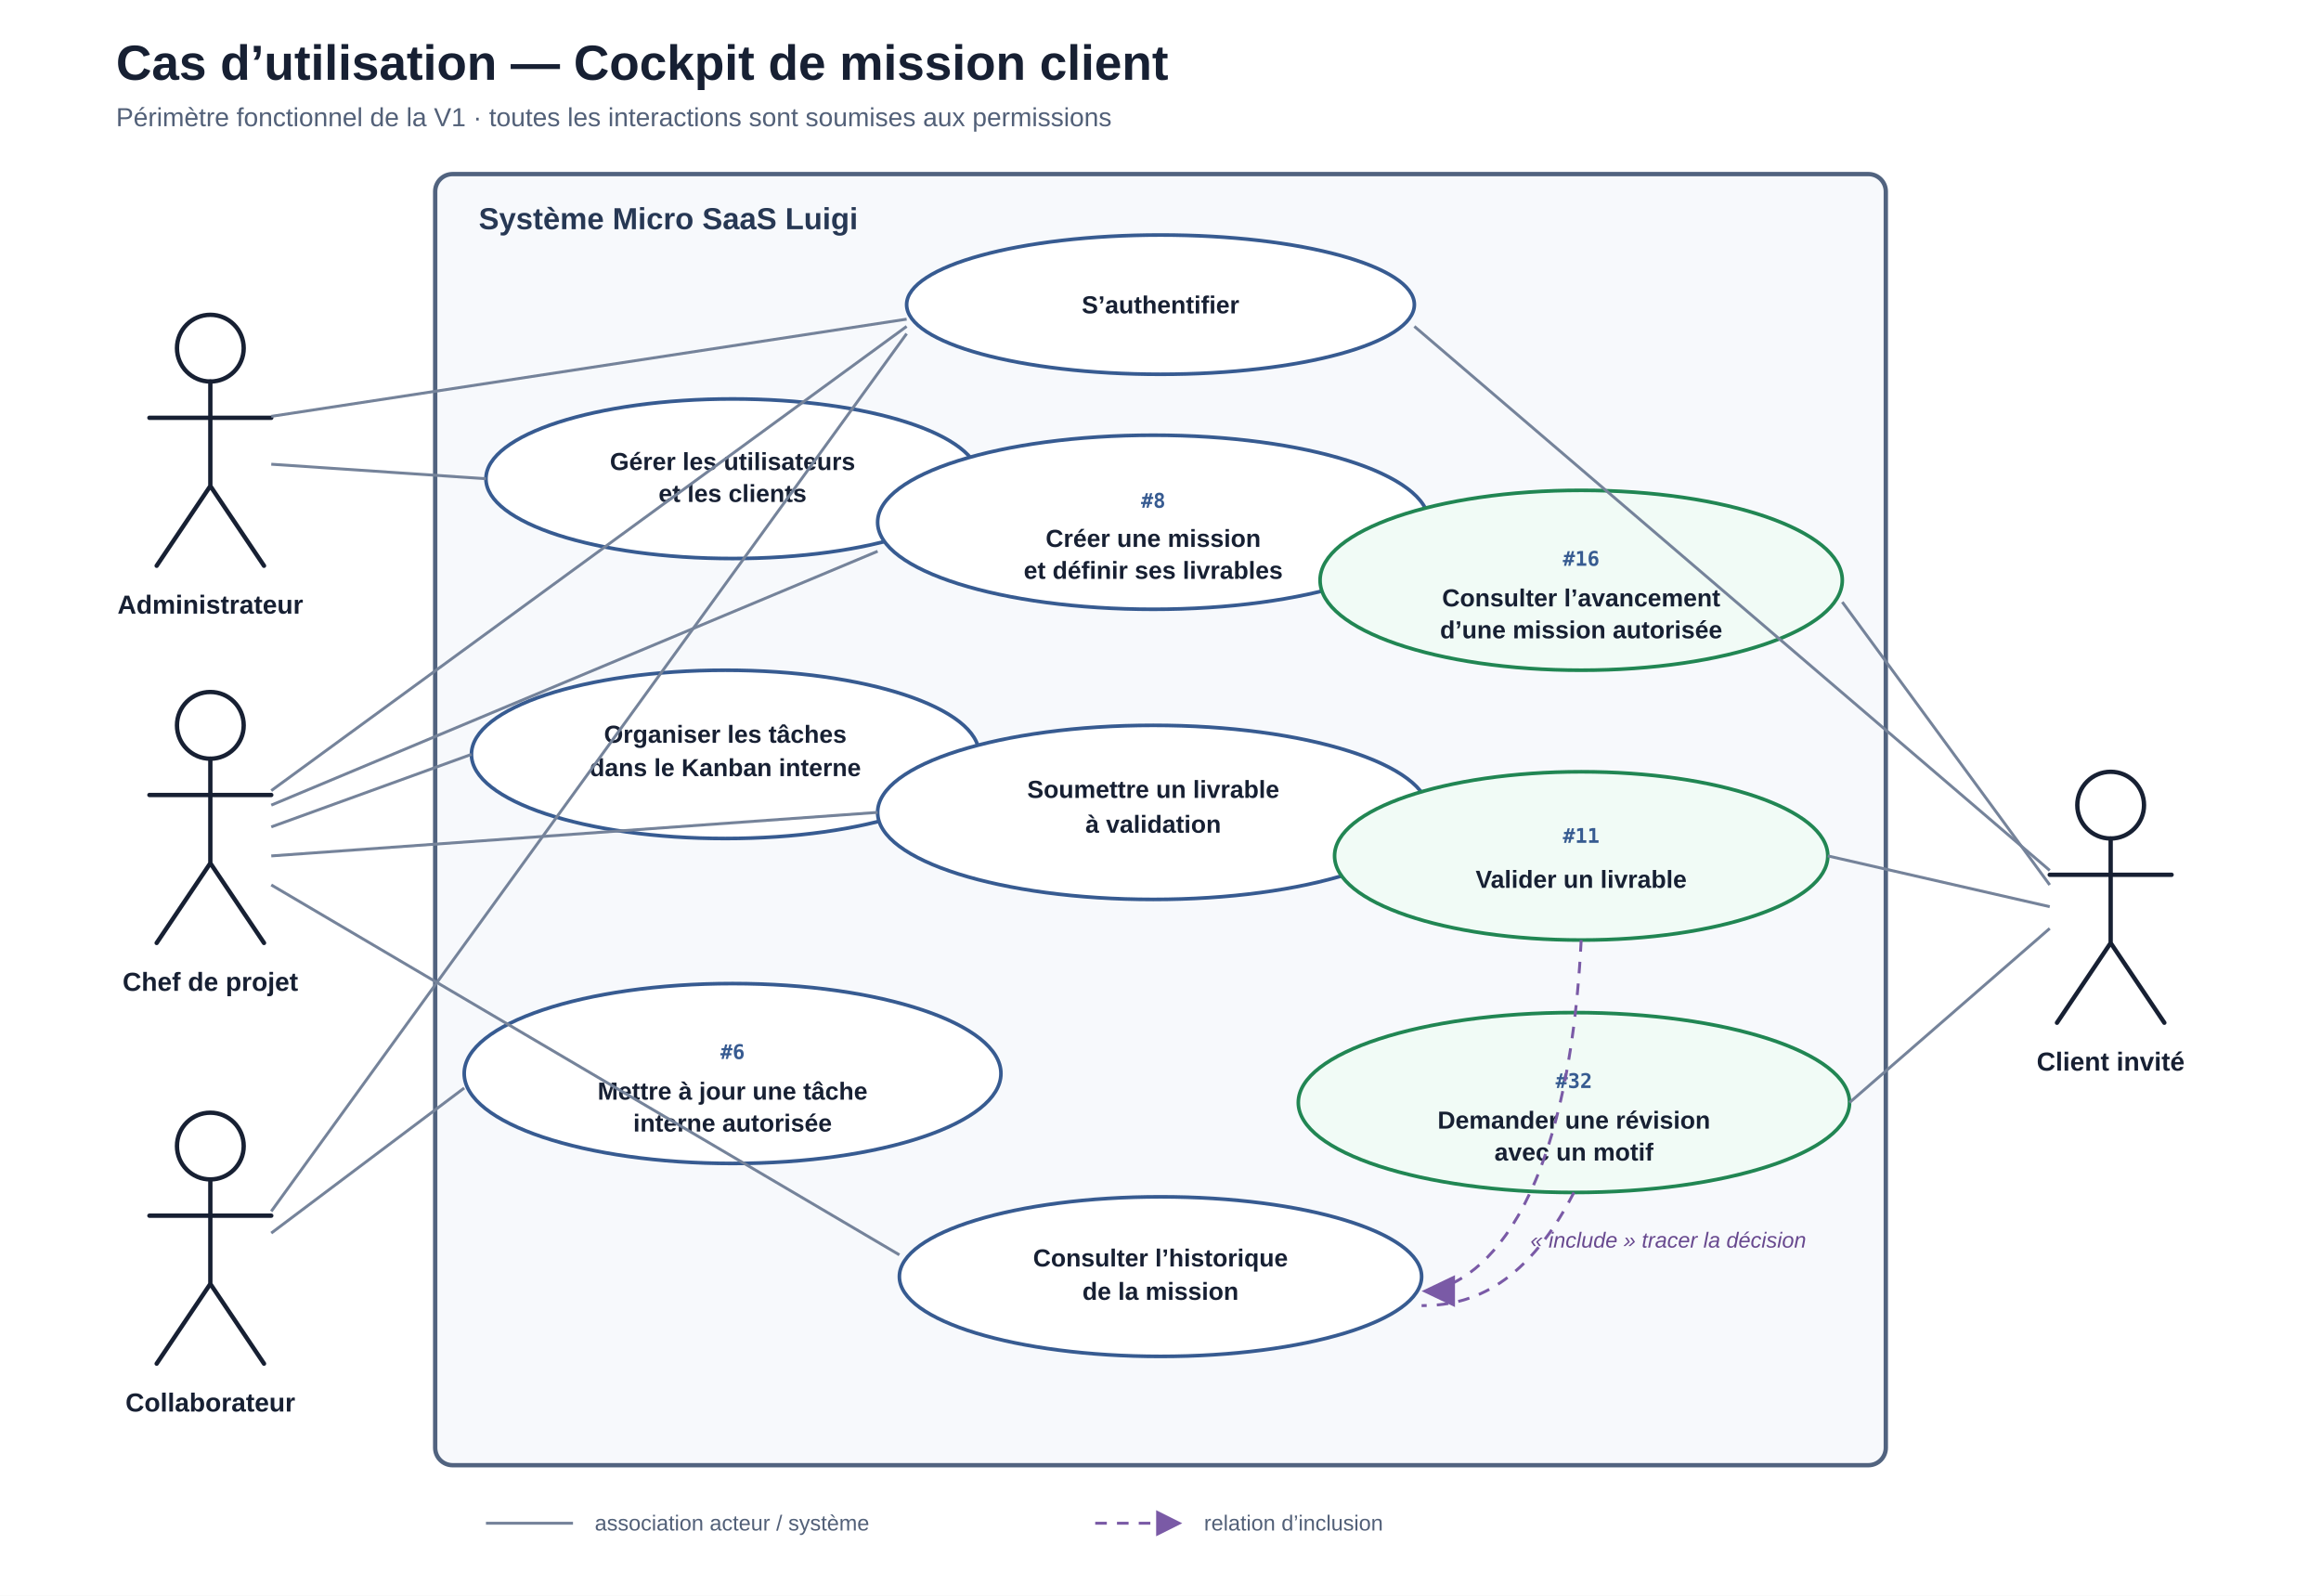
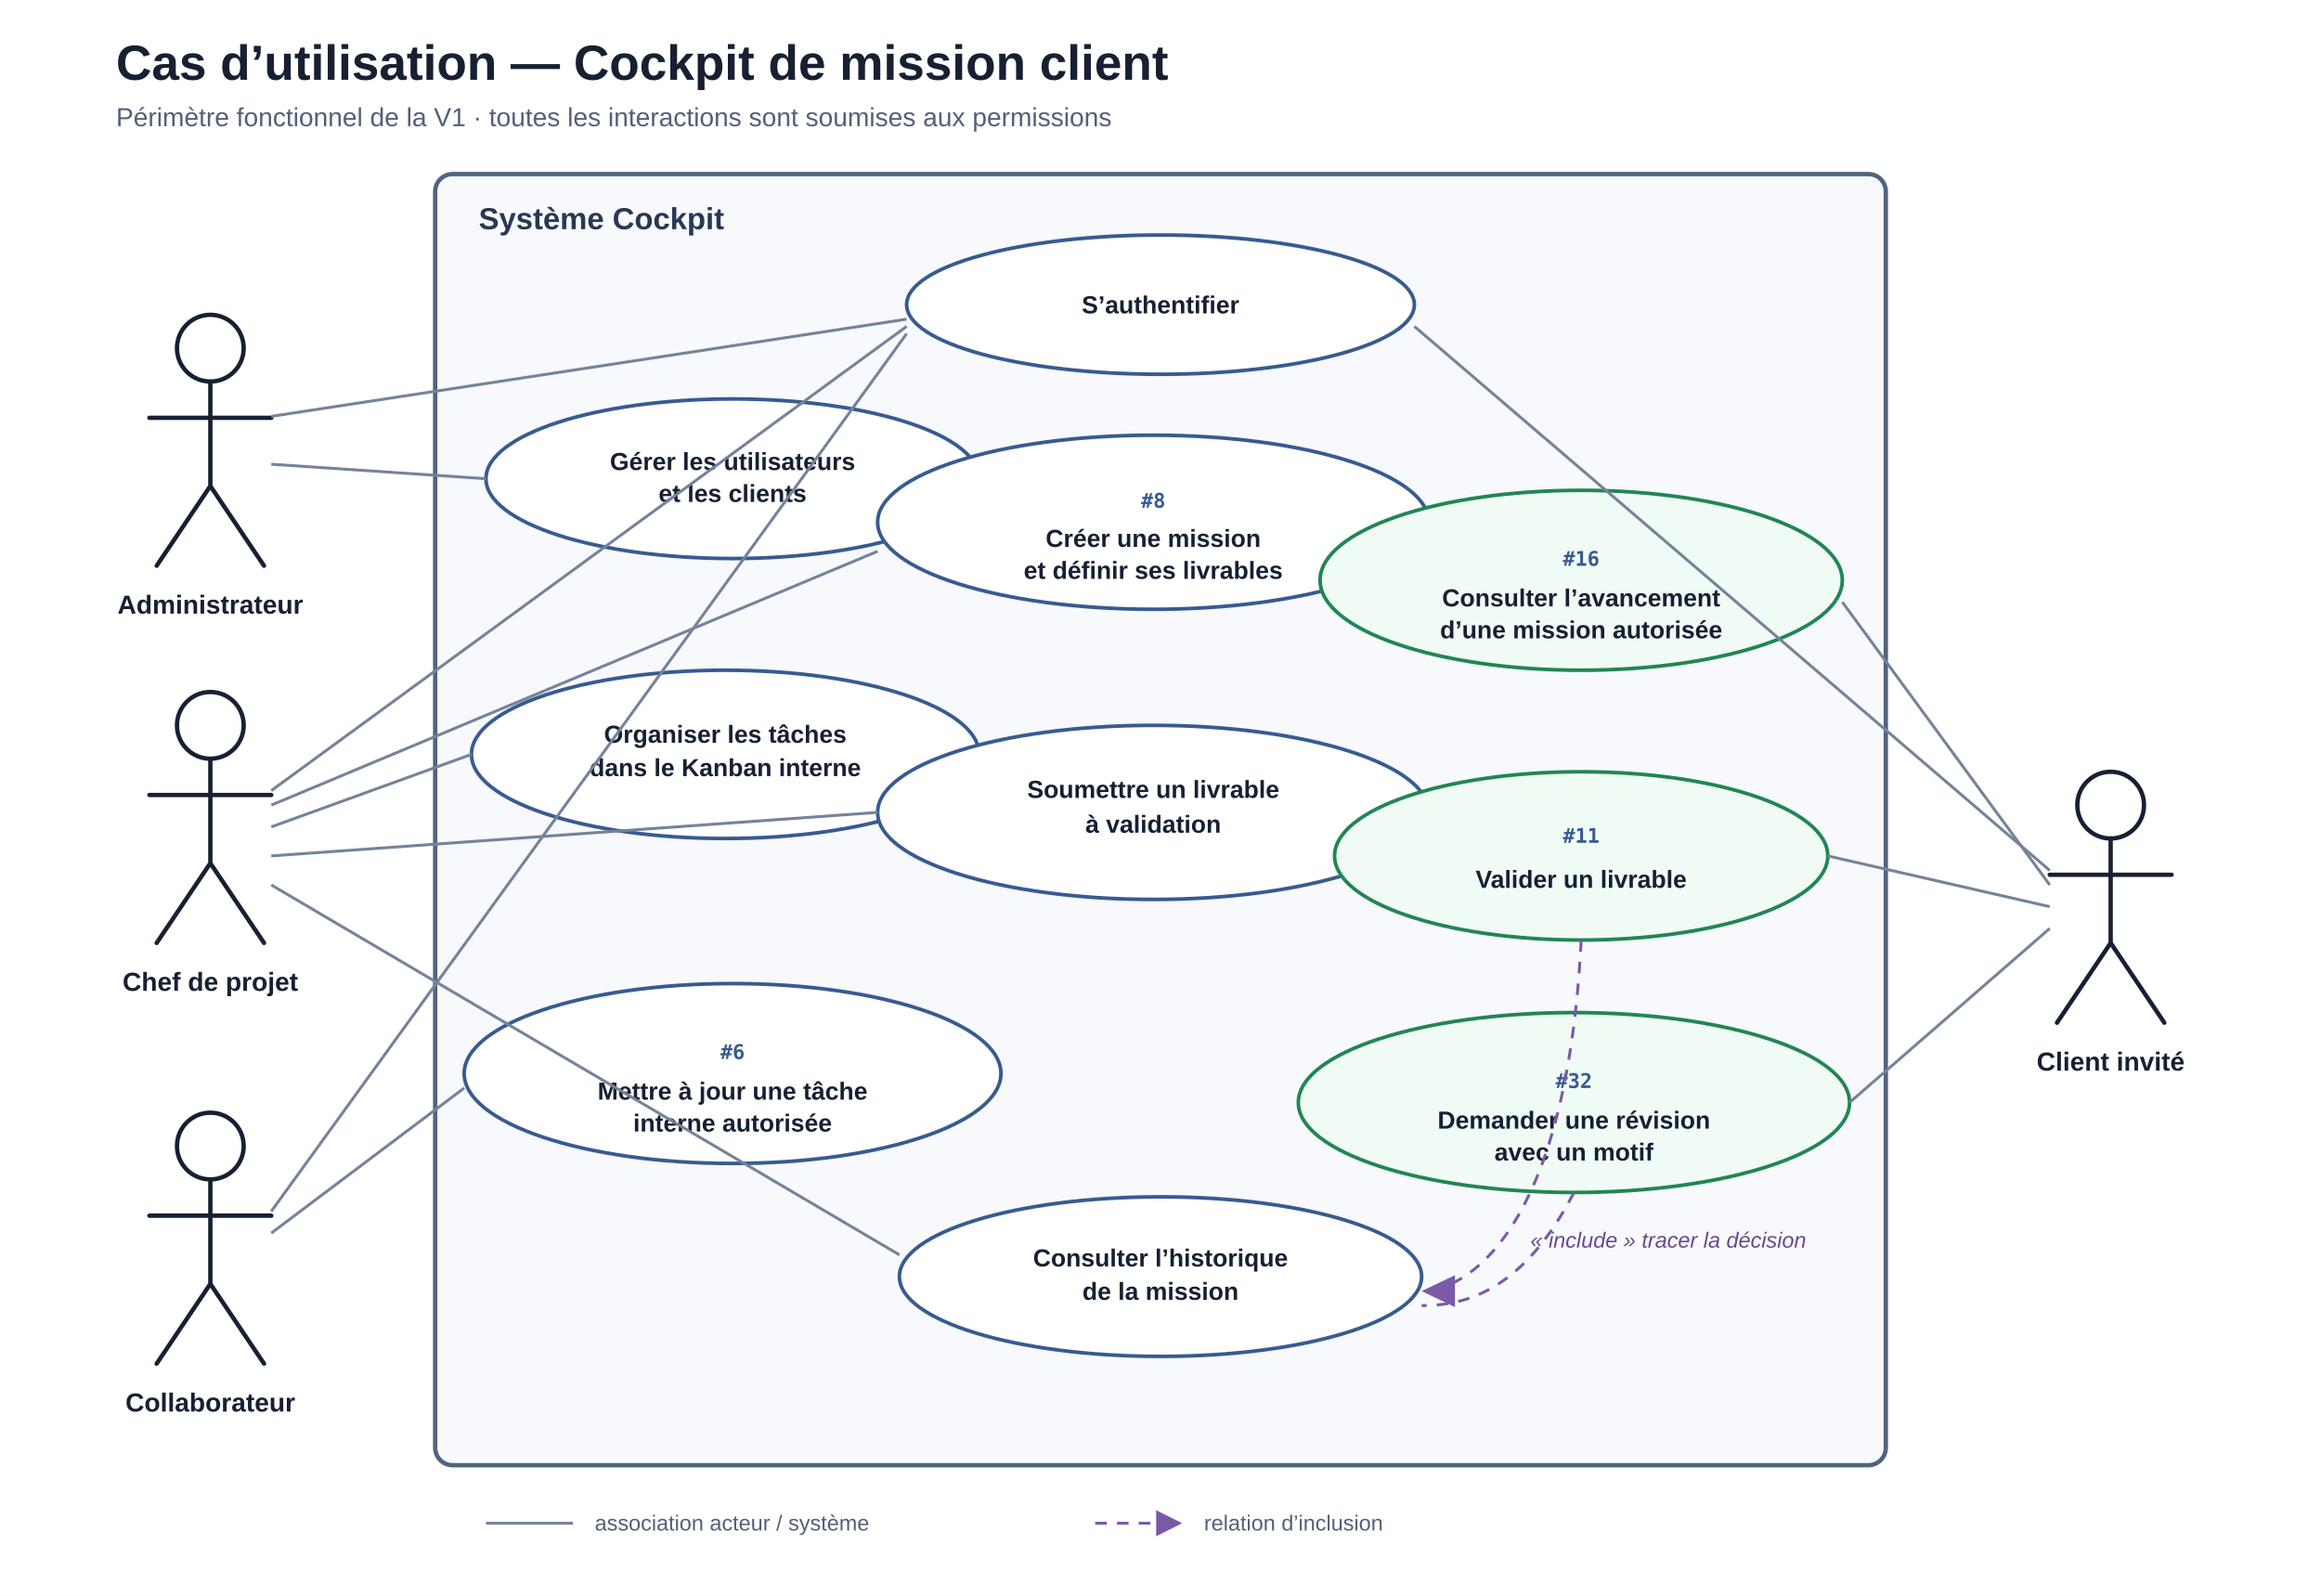
<svg xmlns="http://www.w3.org/2000/svg" width="1600" height="1100" viewBox="0 0 1600 1100" role="img" aria-labelledby="title desc">
  <defs>
    <style>
      .title { font-family: Arial, sans-serif; font-size: 34px; font-weight: 700; fill: #172033; }
      .subtitle { font-family: Arial, sans-serif; font-size: 18px; font-weight: 400; fill: #526078; }
      .system { fill: #f7f9fc; stroke: #51637f; stroke-width: 3; }
      .system-label { font-family: Arial, sans-serif; font-size: 21px; font-weight: 700; fill: #273854; }
      .usecase { fill: #ffffff; stroke: #375b91; stroke-width: 2.5; }
      .usecase-client { fill: #f1fbf6; stroke: #218653; stroke-width: 2.5; }
      .usecase-text { font-family: Arial, sans-serif; font-size: 17px; font-weight: 600; fill: #172033; text-anchor: middle; }
      .actor-line { stroke: #172033; stroke-width: 3; stroke-linecap: round; fill: none; }
      .actor-text { font-family: Arial, sans-serif; font-size: 18px; font-weight: 700; fill: #172033; text-anchor: middle; }
      .link { stroke: #75839a; stroke-width: 2; fill: none; }
      .include { stroke: #7a5aa6; stroke-width: 2; stroke-dasharray: 8 7; fill: none; }
      .include-text { font-family: Arial, sans-serif; font-size: 15px; font-style: italic; fill: #68498f; }
      .issue { font-family: Menlo, monospace; font-size: 14px; font-weight: 700; fill: #375b91; text-anchor: middle; }
      .legend { font-family: Arial, sans-serif; font-size: 15px; font-weight: 400; fill: #526078; }
    </style>
    <marker id="arrow" markerWidth="10" markerHeight="10" refX="8" refY="3" orient="auto" markerUnits="strokeWidth">
      <path d="M0,0 L0,6 L9,3 z" fill="#7a5aa6" />
    </marker>
  </defs>
  <rect width="1600" height="1100" fill="#ffffff" />
  <text x="80" y="55" class="title">Cas d’utilisation — Cockpit de mission client</text>
  <text x="80" y="87" class="subtitle">Périmètre fonctionnel de la V1 · toutes les interactions sont soumises aux permissions</text>
  <rect x="300" y="120" width="1000" height="890" rx="12" class="system" />
-   <text x="330" y="158" class="system-label">Système Micro SaaS Luigi</text>
+   <text x="330" y="158" class="system-label">Système Cockpit</text>
  <circle cx="145" cy="240" r="23" class="actor-line" />
  <path d="M145 263 L145 335 M103 288 L187 288 M145 335 L108 390 M145 335 L182 390" class="actor-line" />
  <text x="145" y="423" class="actor-text">Administrateur</text>
  <circle cx="145" cy="500" r="23" class="actor-line" />
  <path d="M145 523 L145 595 M103 548 L187 548 M145 595 L108 650 M145 595 L182 650" class="actor-line" />
  <text x="145" y="683" class="actor-text">Chef de projet</text>
  <circle cx="145" cy="790" r="23" class="actor-line" />
  <path d="M145 813 L145 885 M103 838 L187 838 M145 885 L108 940 M145 885 L182 940" class="actor-line" />
  <text x="145" y="973" class="actor-text">Collaborateur</text>
  <circle cx="1455" cy="555" r="23" class="actor-line" />
  <path d="M1455 578 L1455 650 M1413 603 L1497 603 M1455 650 L1418 705 M1455 650 L1492 705" class="actor-line" />
  <text x="1455" y="738" class="actor-text">Client invité</text>
  <ellipse cx="800" cy="210" rx="175" ry="48" class="usecase" />
  <text x="800" y="216" class="usecase-text">S’authentifier</text>
  <ellipse cx="505" cy="330" rx="170" ry="55" class="usecase" />
  <text x="505" y="324" class="usecase-text">Gérer les utilisateurs</text>
  <text x="505" y="346" class="usecase-text">et les clients</text>
  <ellipse cx="795" cy="360" rx="190" ry="60" class="usecase" />
  <text x="795" y="350" class="issue">#8</text>
  <text x="795" y="377" class="usecase-text">Créer une mission</text>
  <text x="795" y="399" class="usecase-text">et définir ses livrables</text>
  <ellipse cx="500" cy="520" rx="175" ry="58" class="usecase" />
  <text x="500" y="512" class="usecase-text">Organiser les tâches</text>
  <text x="500" y="535" class="usecase-text">dans le Kanban interne</text>
  <ellipse cx="795" cy="560" rx="190" ry="60" class="usecase" />
  <text x="795" y="550" class="usecase-text">Soumettre un livrable</text>
  <text x="795" y="574" class="usecase-text">à validation</text>
  <ellipse cx="505" cy="740" rx="185" ry="62" class="usecase" />
  <text x="505" y="730" class="issue">#6</text>
  <text x="505" y="758" class="usecase-text">Mettre à jour une tâche</text>
  <text x="505" y="780" class="usecase-text">interne autorisée</text>
  <ellipse cx="800" cy="880" rx="180" ry="55" class="usecase" />
  <text x="800" y="873" class="usecase-text">Consulter l’historique</text>
  <text x="800" y="896" class="usecase-text">de la mission</text>
  <ellipse cx="1090" cy="400" rx="180" ry="62" class="usecase-client" />
  <text x="1090" y="390" class="issue">#16</text>
  <text x="1090" y="418" class="usecase-text">Consulter l’avancement</text>
  <text x="1090" y="440" class="usecase-text">d’une mission autorisée</text>
  <ellipse cx="1090" cy="590" rx="170" ry="58" class="usecase-client" />
  <text x="1090" y="581" class="issue">#11</text>
  <text x="1090" y="612" class="usecase-text">Valider un livrable</text>
  <ellipse cx="1085" cy="760" rx="190" ry="62" class="usecase-client" />
  <text x="1085" y="750" class="issue">#32</text>
  <text x="1085" y="778" class="usecase-text">Demander une révision</text>
  <text x="1085" y="800" class="usecase-text">avec un motif</text>
  <path d="M187 287 L625 220" class="link" />
  <path d="M187 320 L335 330" class="link" />
  <path d="M187 545 L625 225" class="link" />
  <path d="M187 555 L605 380" class="link" />
  <path d="M187 570 L325 520" class="link" />
  <path d="M187 590 L605 560" class="link" />
  <path d="M187 610 L620 865" class="link" />
  <path d="M187 835 L625 230" class="link" />
  <path d="M187 850 L320 750" class="link" />
  <path d="M1413 600 L975 225" class="link" />
  <path d="M1413 610 L1270 415" class="link" />
  <path d="M1413 625 L1260 590" class="link" />
  <path d="M1413 640 L1275 760" class="link" />
  <path d="M1090 648 C1080 850 1010 890 980 890" class="include" />
  <text x="1055" y="860" class="include-text">« include » tracer la décision</text>
  <path d="M1085 822 C1050 890 1010 900 980 900" class="include" />
  <path d="M980 890 L1003 879 L1003 901 Z" fill="#7a5aa6" />
  <line x1="335" y1="1050" x2="395" y2="1050" class="link" />
  <text x="410" y="1055" class="legend">association acteur / système</text>
  <line x1="755" y1="1050" x2="815" y2="1050" class="include" />
  <path d="M815 1050 L797 1041 L797 1059 Z" fill="#7a5aa6" />
  <text x="830" y="1055" class="legend">relation d’inclusion</text>
</svg>
